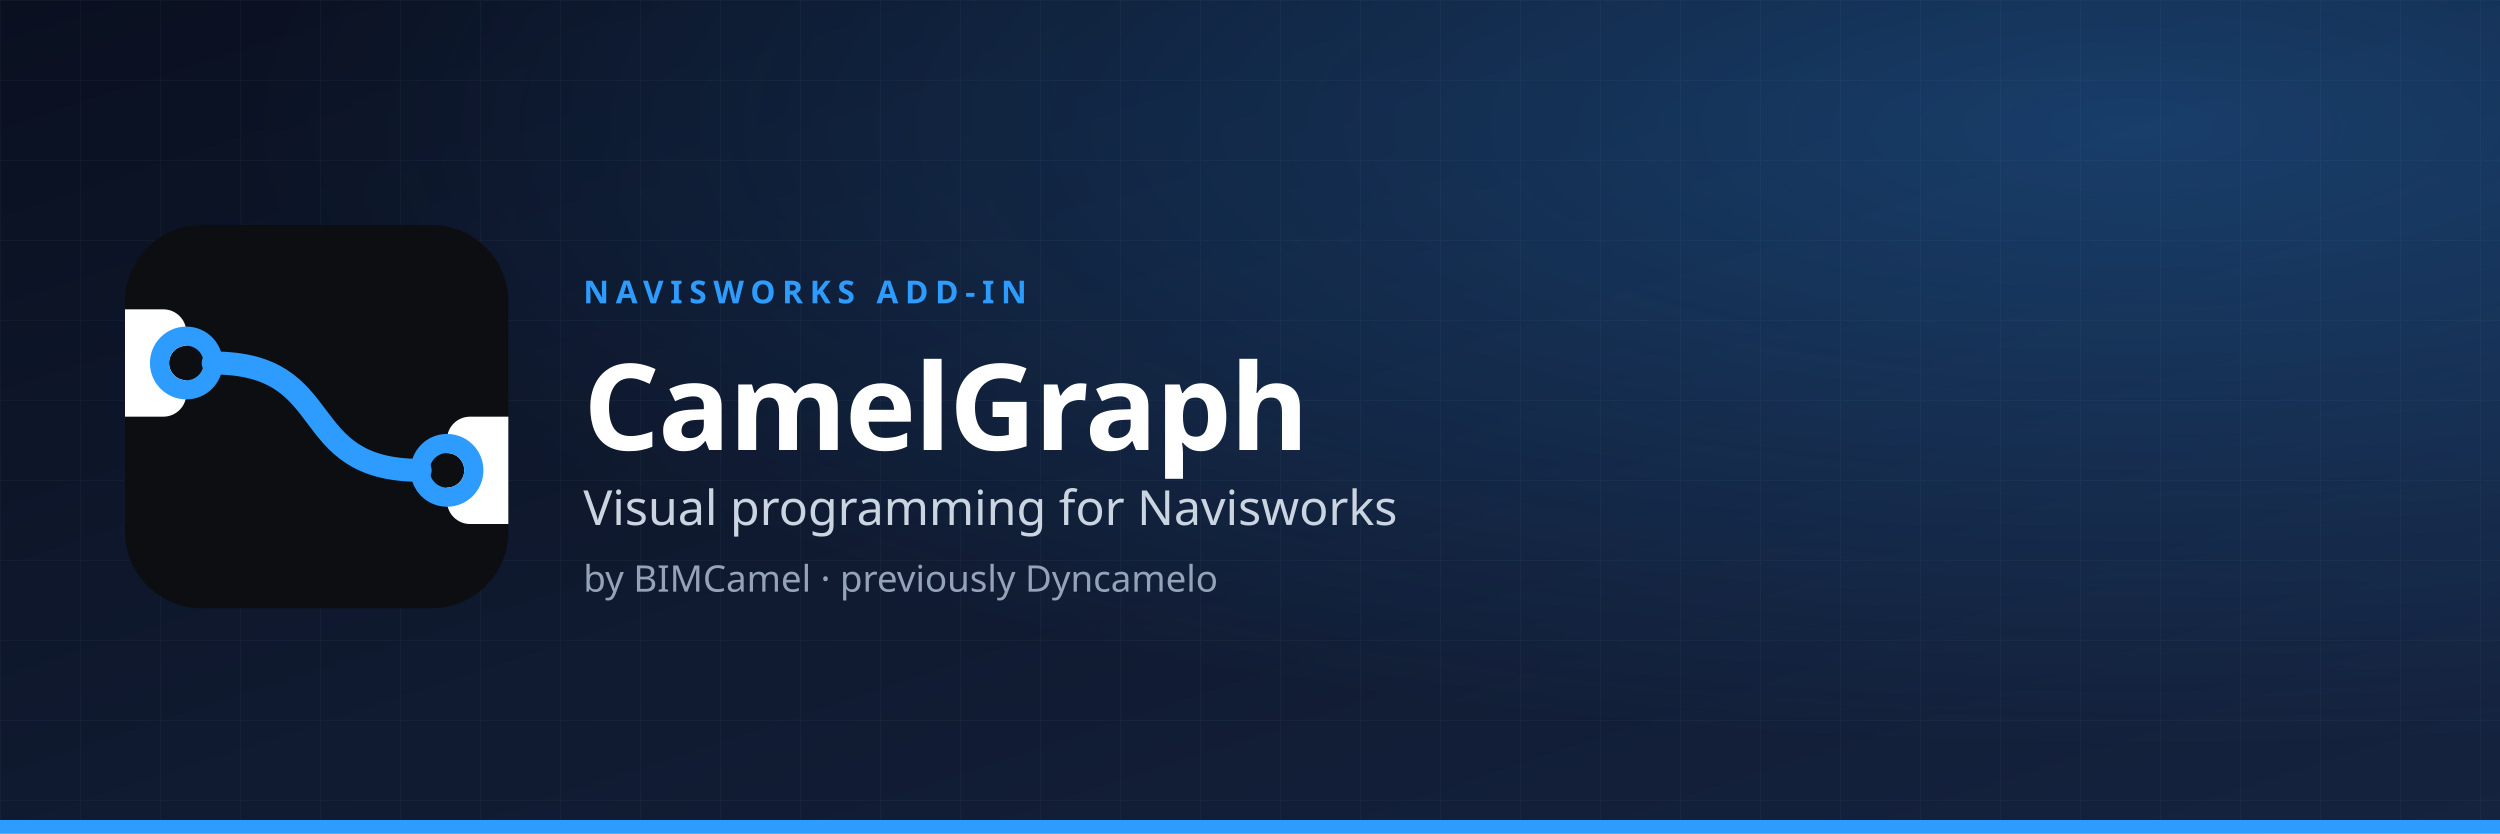
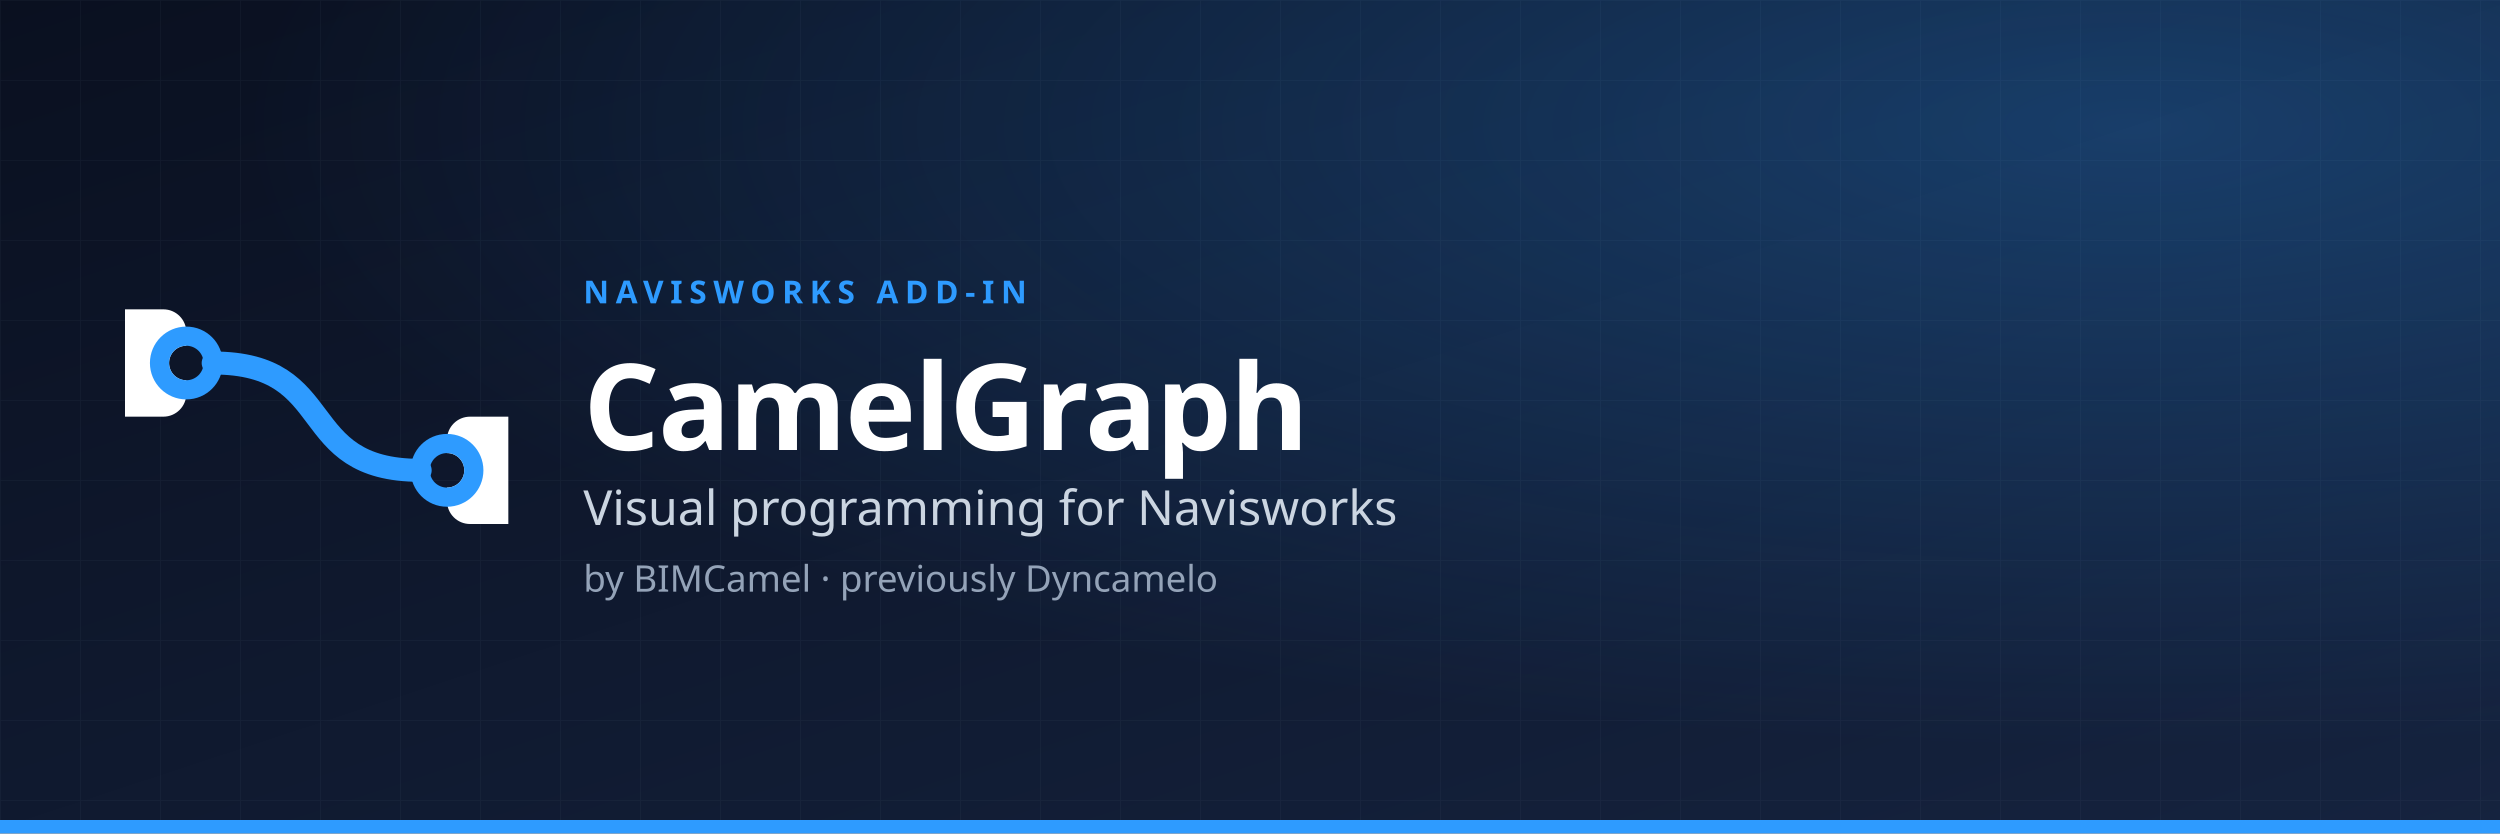
<svg xmlns="http://www.w3.org/2000/svg" viewBox="0 0 1500 500" width="1500" height="500">
  <defs>
    <linearGradient id="bg" x1="0" y1="0" x2="1" y2="1">
      <stop offset="0" stop-color="#0A1020" />
      <stop offset="1" stop-color="#15233F" />
    </linearGradient>
    <radialGradient id="wash" cx="0.85" cy="0.15" r="0.75">
      <stop offset="0" stop-color="#2E9BFF" stop-opacity="0.28" />
      <stop offset="1" stop-color="#2E9BFF" stop-opacity="0" />
    </radialGradient>
    <pattern id="grid" width="48" height="48" patternUnits="userSpaceOnUse">
      <path d="M48 0H0V48" fill="none" stroke="#94a3b8" stroke-opacity="0.06" />
    </pattern>
  </defs>
  <rect width="1500" height="500" fill="url(#bg)" />
  <rect width="1500" height="500" fill="url(#grid)" />
  <rect width="1500" height="500" fill="url(#wash)" />
  <svg x="75" y="135" viewBox="0 0 100 100" width="230" height="230">
    <defs>
      <clipPath id="c">
-         <rect width="100" height="100" rx="20" />
+         <rect width="100" height="100" />
      </clipPath>
    </defs>
-     <rect x="0" y="0" width="100" height="100" rx="20" fill="#0D0E11" />
    <g clip-path="url(#c)">
      <g>
        <path d="M-6 22 h16 a6 6 0 0 1 6 6 v3.5 a4.5 4.5 0 0 0 0 9.0 v3.5 a6 6 0 0 1 -6 6 h-16 z" fill="#FFFFFF" />
        <path d="M106 50 h-16 a6 6 0 0 0 -6 6 v3.5 a4.5 4.5 0 0 1 0 9.0 v3.5 a6 6 0 0 0 6 6 h16 z" fill="#FFFFFF" />
        <path d="M23.0 36.0 C56 36.0 44 64.0 77.0 64.0" fill="none" stroke="#2E9BFF" stroke-width="6" stroke-linecap="round" />
        <circle cx="16.0" cy="36.0" r="7.0" fill="none" stroke="#2E9BFF" stroke-width="5.0" />
        <circle cx="84.0" cy="64.0" r="7.0" fill="none" stroke="#2E9BFF" stroke-width="5.0" />
      </g>
    </g>
  </svg>
  <text x="350" y="182" fill="#2E9BFF" font-family="Google Sans Flex" font-size="19" font-weight="600" letter-spacing="4" text-anchor="start">NAVISWORKS ADD-IN</text>
  <text x="350" y="270" fill="#FFFFFF" font-family="Google Sans Flex" font-size="72" font-weight="700" letter-spacing="-1" text-anchor="start">CamelGraph</text>
  <text x="350" y="315" fill="#CBD5E1" font-family="Google Sans Flex" font-size="29" font-weight="400" letter-spacing="0" text-anchor="start">Visual programming for Navisworks</text>
  <text x="350" y="355" fill="#94A3B8" font-family="Google Sans Flex" font-size="22" font-weight="500" letter-spacing="0" text-anchor="start">by BIMCamel · previously Dyncamelo</text>
  <rect x="0" y="492" width="1500" height="8" fill="#2E9BFF" />
</svg>
